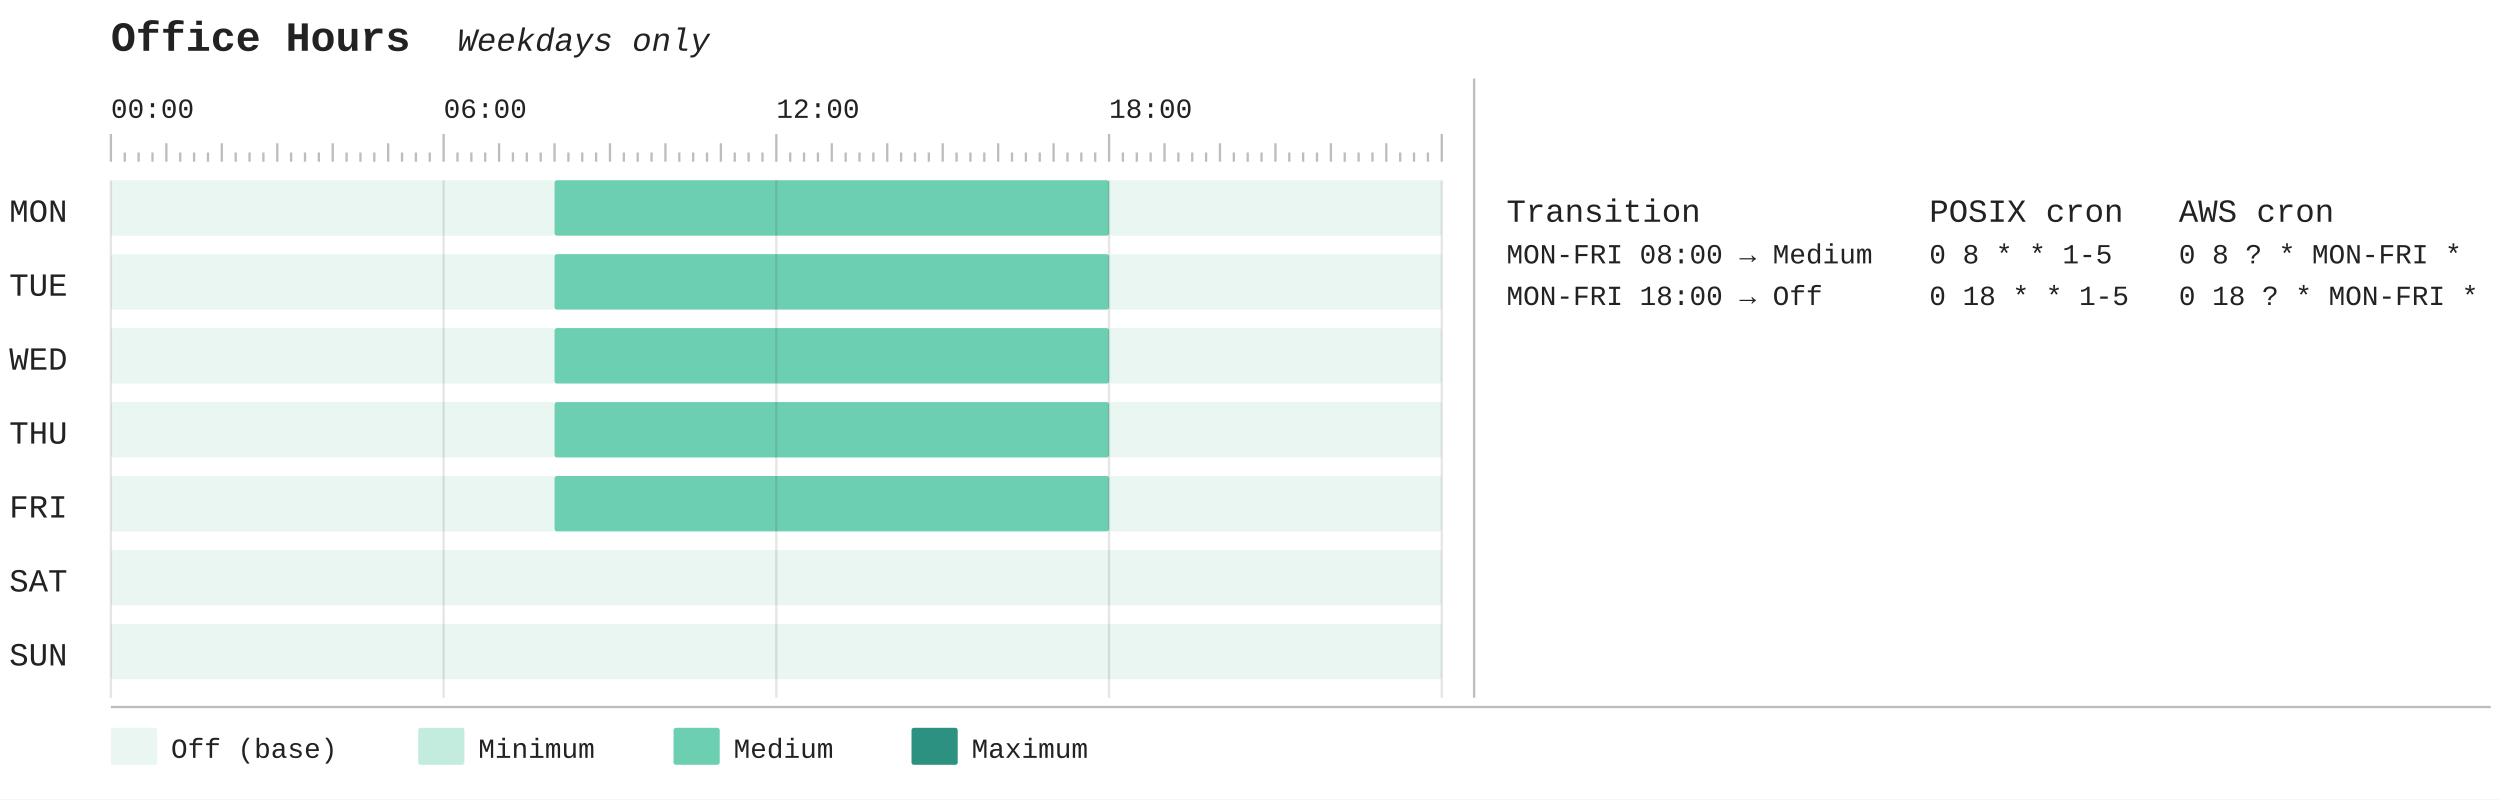
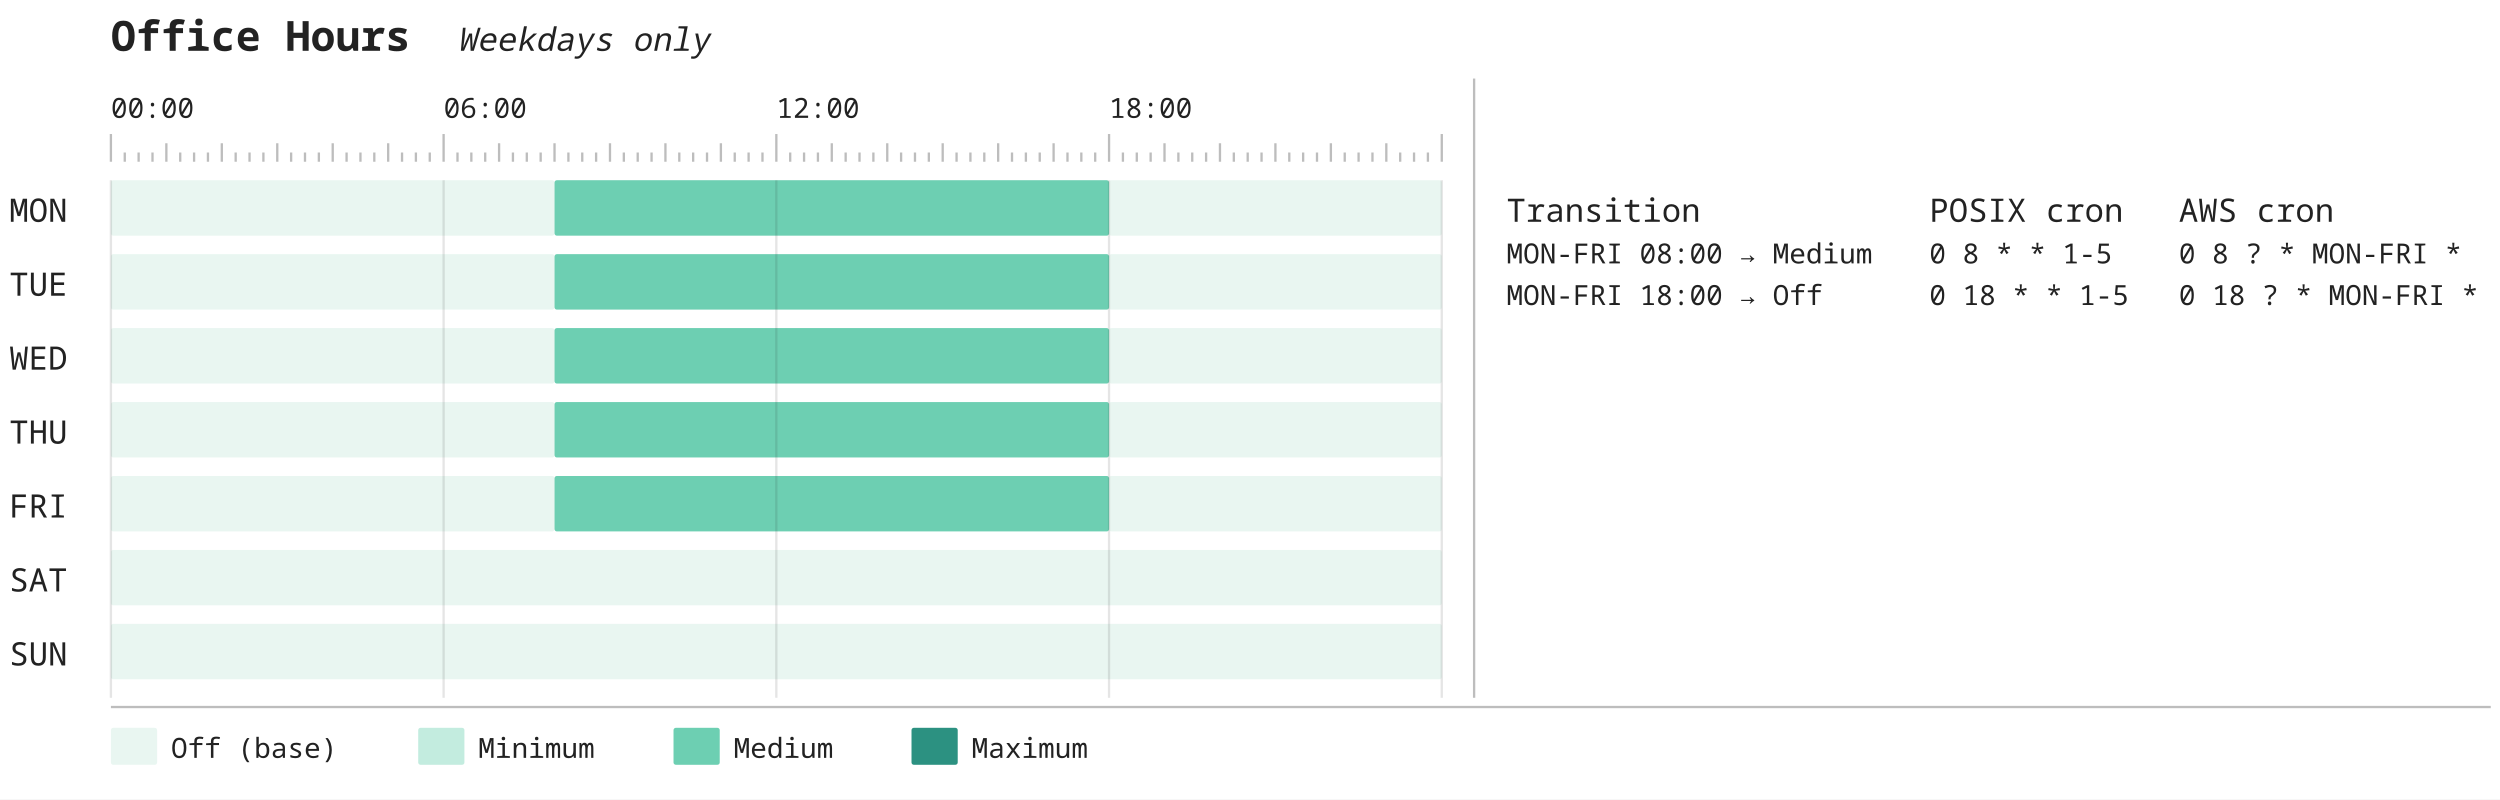
- <svg xmlns="http://www.w3.org/2000/svg" class="canned-schedule" width="1082" height="346" viewBox="0 0 1082 346" style="color-scheme: light dark" font-family="Ubuntu Mono, 'Courier New', Courier, monospace">
+ <svg xmlns="http://www.w3.org/2000/svg" class="canned-schedule" width="1082" height="346" viewBox="0 0 1082 346" style="color-scheme: light dark" font-family="Noto Sans Mono, Ubuntu Mono, 'Courier New', Courier, monospace">
  <style>
    .canned-schedule .background { fill: #ffffff; }
    .canned-schedule .label { fill: #222222; }
    .canned-schedule .divider { stroke: #222222; stroke-opacity: 0.3; }
    .canned-schedule .guide { stroke: #222222; stroke-opacity: 0.12; }
    .canned-schedule .state-0 { fill: #A7DCC840; }
    .canned-schedule .state-1 { fill: #B8E8D9D9; }
    .canned-schedule .state-2 { fill: #54C6A5D9; }
    .canned-schedule .state-3 { fill: #087E6BD9; }
    @media (prefers-color-scheme: dark) {
      .canned-schedule .background { fill: #1a1a2e; }
      .canned-schedule .label { fill: #cccccc; }
      .canned-schedule .divider { stroke: #cccccc; }
      .canned-schedule .guide { stroke: #cccccc; }
      .canned-schedule .state-0 { fill: #B9A5FF40; }
      .canned-schedule .state-1 { fill: #B9A5FFD9; }
      .canned-schedule .state-2 { fill: #9D82EAD9; }
      .canned-schedule .state-3 { fill: #7048D6D9; }
    }
  </style>
  <rect class="background" width="100%" height="100%" />
  <text class="label schedule-title" x="48" y="22" font-size="18" font-weight="bold">Office Hours</text>
  <text class="label meta-summary" x="198" y="22" font-size="14" font-style="italic">Weekdays only</text>
  <g class="ruler">
    <text class="label" x="48" y="51" font-size="12">00:00</text>
    <text class="label" x="192" y="51" font-size="12">06:00</text>
    <text class="label" x="336" y="51" font-size="12">12:00</text>
    <text class="label" x="480" y="51" font-size="12">18:00</text>
    <line class="divider" x1="48" y1="58" x2="48" y2="70" />
    <line class="divider" x1="72" y1="62" x2="72" y2="70" />
    <line class="divider" x1="96" y1="62" x2="96" y2="70" />
    <line class="divider" x1="120" y1="62" x2="120" y2="70" />
    <line class="divider" x1="144" y1="62" x2="144" y2="70" />
    <line class="divider" x1="168" y1="62" x2="168" y2="70" />
    <line class="divider" x1="192" y1="58" x2="192" y2="70" />
    <line class="divider" x1="216" y1="62" x2="216" y2="70" />
    <line class="divider" x1="240" y1="62" x2="240" y2="70" />
    <line class="divider" x1="264" y1="62" x2="264" y2="70" />
    <line class="divider" x1="288" y1="62" x2="288" y2="70" />
    <line class="divider" x1="312" y1="62" x2="312" y2="70" />
    <line class="divider" x1="336" y1="58" x2="336" y2="70" />
    <line class="divider" x1="360" y1="62" x2="360" y2="70" />
    <line class="divider" x1="384" y1="62" x2="384" y2="70" />
    <line class="divider" x1="408" y1="62" x2="408" y2="70" />
    <line class="divider" x1="432" y1="62" x2="432" y2="70" />
    <line class="divider" x1="456" y1="62" x2="456" y2="70" />
    <line class="divider" x1="480" y1="58" x2="480" y2="70" />
    <line class="divider" x1="504" y1="62" x2="504" y2="70" />
    <line class="divider" x1="528" y1="62" x2="528" y2="70" />
    <line class="divider" x1="552" y1="62" x2="552" y2="70" />
    <line class="divider" x1="576" y1="62" x2="576" y2="70" />
    <line class="divider" x1="600" y1="62" x2="600" y2="70" />
    <line class="divider" x1="624" y1="58" x2="624" y2="70" />
    <line class="divider" x1="54" y1="66" x2="54" y2="70" />
    <line class="divider" x1="60" y1="66" x2="60" y2="70" />
    <line class="divider" x1="66" y1="66" x2="66" y2="70" />
    <line class="divider" x1="78" y1="66" x2="78" y2="70" />
    <line class="divider" x1="84" y1="66" x2="84" y2="70" />
    <line class="divider" x1="90" y1="66" x2="90" y2="70" />
    <line class="divider" x1="102" y1="66" x2="102" y2="70" />
    <line class="divider" x1="108" y1="66" x2="108" y2="70" />
    <line class="divider" x1="114" y1="66" x2="114" y2="70" />
    <line class="divider" x1="126" y1="66" x2="126" y2="70" />
    <line class="divider" x1="132" y1="66" x2="132" y2="70" />
    <line class="divider" x1="138" y1="66" x2="138" y2="70" />
    <line class="divider" x1="150" y1="66" x2="150" y2="70" />
    <line class="divider" x1="156" y1="66" x2="156" y2="70" />
    <line class="divider" x1="162" y1="66" x2="162" y2="70" />
    <line class="divider" x1="174" y1="66" x2="174" y2="70" />
    <line class="divider" x1="180" y1="66" x2="180" y2="70" />
    <line class="divider" x1="186" y1="66" x2="186" y2="70" />
    <line class="divider" x1="198" y1="66" x2="198" y2="70" />
    <line class="divider" x1="204" y1="66" x2="204" y2="70" />
    <line class="divider" x1="210" y1="66" x2="210" y2="70" />
    <line class="divider" x1="222" y1="66" x2="222" y2="70" />
    <line class="divider" x1="228" y1="66" x2="228" y2="70" />
    <line class="divider" x1="234" y1="66" x2="234" y2="70" />
    <line class="divider" x1="246" y1="66" x2="246" y2="70" />
    <line class="divider" x1="252" y1="66" x2="252" y2="70" />
    <line class="divider" x1="258" y1="66" x2="258" y2="70" />
    <line class="divider" x1="270" y1="66" x2="270" y2="70" />
    <line class="divider" x1="276" y1="66" x2="276" y2="70" />
    <line class="divider" x1="282" y1="66" x2="282" y2="70" />
    <line class="divider" x1="294" y1="66" x2="294" y2="70" />
    <line class="divider" x1="300" y1="66" x2="300" y2="70" />
    <line class="divider" x1="306" y1="66" x2="306" y2="70" />
    <line class="divider" x1="318" y1="66" x2="318" y2="70" />
    <line class="divider" x1="324" y1="66" x2="324" y2="70" />
    <line class="divider" x1="330" y1="66" x2="330" y2="70" />
    <line class="divider" x1="342" y1="66" x2="342" y2="70" />
    <line class="divider" x1="348" y1="66" x2="348" y2="70" />
    <line class="divider" x1="354" y1="66" x2="354" y2="70" />
    <line class="divider" x1="366" y1="66" x2="366" y2="70" />
    <line class="divider" x1="372" y1="66" x2="372" y2="70" />
    <line class="divider" x1="378" y1="66" x2="378" y2="70" />
    <line class="divider" x1="390" y1="66" x2="390" y2="70" />
    <line class="divider" x1="396" y1="66" x2="396" y2="70" />
    <line class="divider" x1="402" y1="66" x2="402" y2="70" />
    <line class="divider" x1="414" y1="66" x2="414" y2="70" />
    <line class="divider" x1="420" y1="66" x2="420" y2="70" />
    <line class="divider" x1="426" y1="66" x2="426" y2="70" />
    <line class="divider" x1="438" y1="66" x2="438" y2="70" />
    <line class="divider" x1="444" y1="66" x2="444" y2="70" />
    <line class="divider" x1="450" y1="66" x2="450" y2="70" />
    <line class="divider" x1="462" y1="66" x2="462" y2="70" />
    <line class="divider" x1="468" y1="66" x2="468" y2="70" />
    <line class="divider" x1="474" y1="66" x2="474" y2="70" />
    <line class="divider" x1="486" y1="66" x2="486" y2="70" />
    <line class="divider" x1="492" y1="66" x2="492" y2="70" />
    <line class="divider" x1="498" y1="66" x2="498" y2="70" />
    <line class="divider" x1="510" y1="66" x2="510" y2="70" />
    <line class="divider" x1="516" y1="66" x2="516" y2="70" />
    <line class="divider" x1="522" y1="66" x2="522" y2="70" />
    <line class="divider" x1="534" y1="66" x2="534" y2="70" />
    <line class="divider" x1="540" y1="66" x2="540" y2="70" />
    <line class="divider" x1="546" y1="66" x2="546" y2="70" />
    <line class="divider" x1="558" y1="66" x2="558" y2="70" />
    <line class="divider" x1="564" y1="66" x2="564" y2="70" />
    <line class="divider" x1="570" y1="66" x2="570" y2="70" />
    <line class="divider" x1="582" y1="66" x2="582" y2="70" />
    <line class="divider" x1="588" y1="66" x2="588" y2="70" />
    <line class="divider" x1="594" y1="66" x2="594" y2="70" />
    <line class="divider" x1="606" y1="66" x2="606" y2="70" />
    <line class="divider" x1="612" y1="66" x2="612" y2="70" />
    <line class="divider" x1="618" y1="66" x2="618" y2="70" />
  </g>
  <g class="week">
    <text class="label" x="4" y="96" font-size="14">MON</text>
    <rect class="state state-0" x="48" y="78" width="192" height="24" rx="1" />
    <rect class="state state-2" x="240" y="78" width="240" height="24" rx="1" />
    <rect class="state state-0" x="480" y="78" width="144" height="24" rx="1" />
    <text class="label" x="4" y="128" font-size="14">TUE</text>
    <rect class="state state-0" x="48" y="110" width="192" height="24" rx="1" />
    <rect class="state state-2" x="240" y="110" width="240" height="24" rx="1" />
    <rect class="state state-0" x="480" y="110" width="144" height="24" rx="1" />
    <text class="label" x="4" y="160" font-size="14">WED</text>
    <rect class="state state-0" x="48" y="142" width="192" height="24" rx="1" />
    <rect class="state state-2" x="240" y="142" width="240" height="24" rx="1" />
    <rect class="state state-0" x="480" y="142" width="144" height="24" rx="1" />
    <text class="label" x="4" y="192" font-size="14">THU</text>
    <rect class="state state-0" x="48" y="174" width="192" height="24" rx="1" />
    <rect class="state state-2" x="240" y="174" width="240" height="24" rx="1" />
    <rect class="state state-0" x="480" y="174" width="144" height="24" rx="1" />
    <text class="label" x="4" y="224" font-size="14">FRI</text>
    <rect class="state state-0" x="48" y="206" width="192" height="24" rx="1" />
    <rect class="state state-2" x="240" y="206" width="240" height="24" rx="1" />
    <rect class="state state-0" x="480" y="206" width="144" height="24" rx="1" />
    <text class="label" x="4" y="256" font-size="14">SAT</text>
    <rect class="state state-0" x="48" y="238" width="576" height="24" rx="1" />
    <text class="label" x="4" y="288" font-size="14">SUN</text>
    <rect class="state state-0" x="48" y="270" width="576" height="24" rx="1" />
    <line class="guide" x1="48" y1="78" x2="48" y2="302" />
    <line class="guide" x1="192" y1="78" x2="192" y2="302" />
    <line class="guide" x1="336" y1="78" x2="336" y2="302" />
    <line class="guide" x1="480" y1="78" x2="480" y2="302" />
    <line class="guide" x1="624" y1="78" x2="624" y2="302" />
  </g>
  <line class="divider" x1="638" y1="34" x2="638" y2="302" />
  <g class="transitions">
    <text class="label" x="652" y="96" font-size="14">Transition</text>
    <text class="label" x="835" y="96" font-size="14">POSIX cron</text>
    <text class="label" x="943" y="96" font-size="14">AWS cron</text>
    <g class="transition-row transition-0">
      <text class="label" x="652" y="114" font-size="12">MON-FRI 08:00 → Medium</text>
      <text class="label" x="835" y="114" font-size="12">0 8 * * 1-5</text>
      <text class="label" x="943" y="114" font-size="12">0 8 ? * MON-FRI *</text>
    </g>
    <g class="transition-row transition-1">
      <text class="label" x="652" y="132" font-size="12">MON-FRI 18:00 → Off</text>
      <text class="label" x="835" y="132" font-size="12">0 18 * * 1-5</text>
      <text class="label" x="943" y="132" font-size="12">0 18 ? * MON-FRI *</text>
    </g>
  </g>
  <g class="legend">
    <line class="divider" x1="48" y1="306" x2="1078" y2="306" />
    <g class="legend-entry legend-state-0">
      <rect class="state state-0" x="48" y="315" width="20" height="16" rx="1" />
      <text class="label" x="74" y="328" font-size="12">Off (base)</text>
    </g>
    <g class="legend-entry legend-state-1">
      <rect class="state state-1" x="181" y="315" width="20" height="16" rx="1" />
      <text class="label" x="207" y="328" font-size="12">Minimum</text>
    </g>
    <g class="legend-entry legend-state-2">
      <rect class="state state-2" x="291.5" y="315" width="20" height="16" rx="1" />
      <text class="label" x="317.5" y="328" font-size="12">Medium</text>
    </g>
    <g class="legend-entry legend-state-3">
      <rect class="state state-3" x="394.5" y="315" width="20" height="16" rx="1" />
      <text class="label" x="420.5" y="328" font-size="12">Maximum</text>
    </g>
  </g>
</svg>
